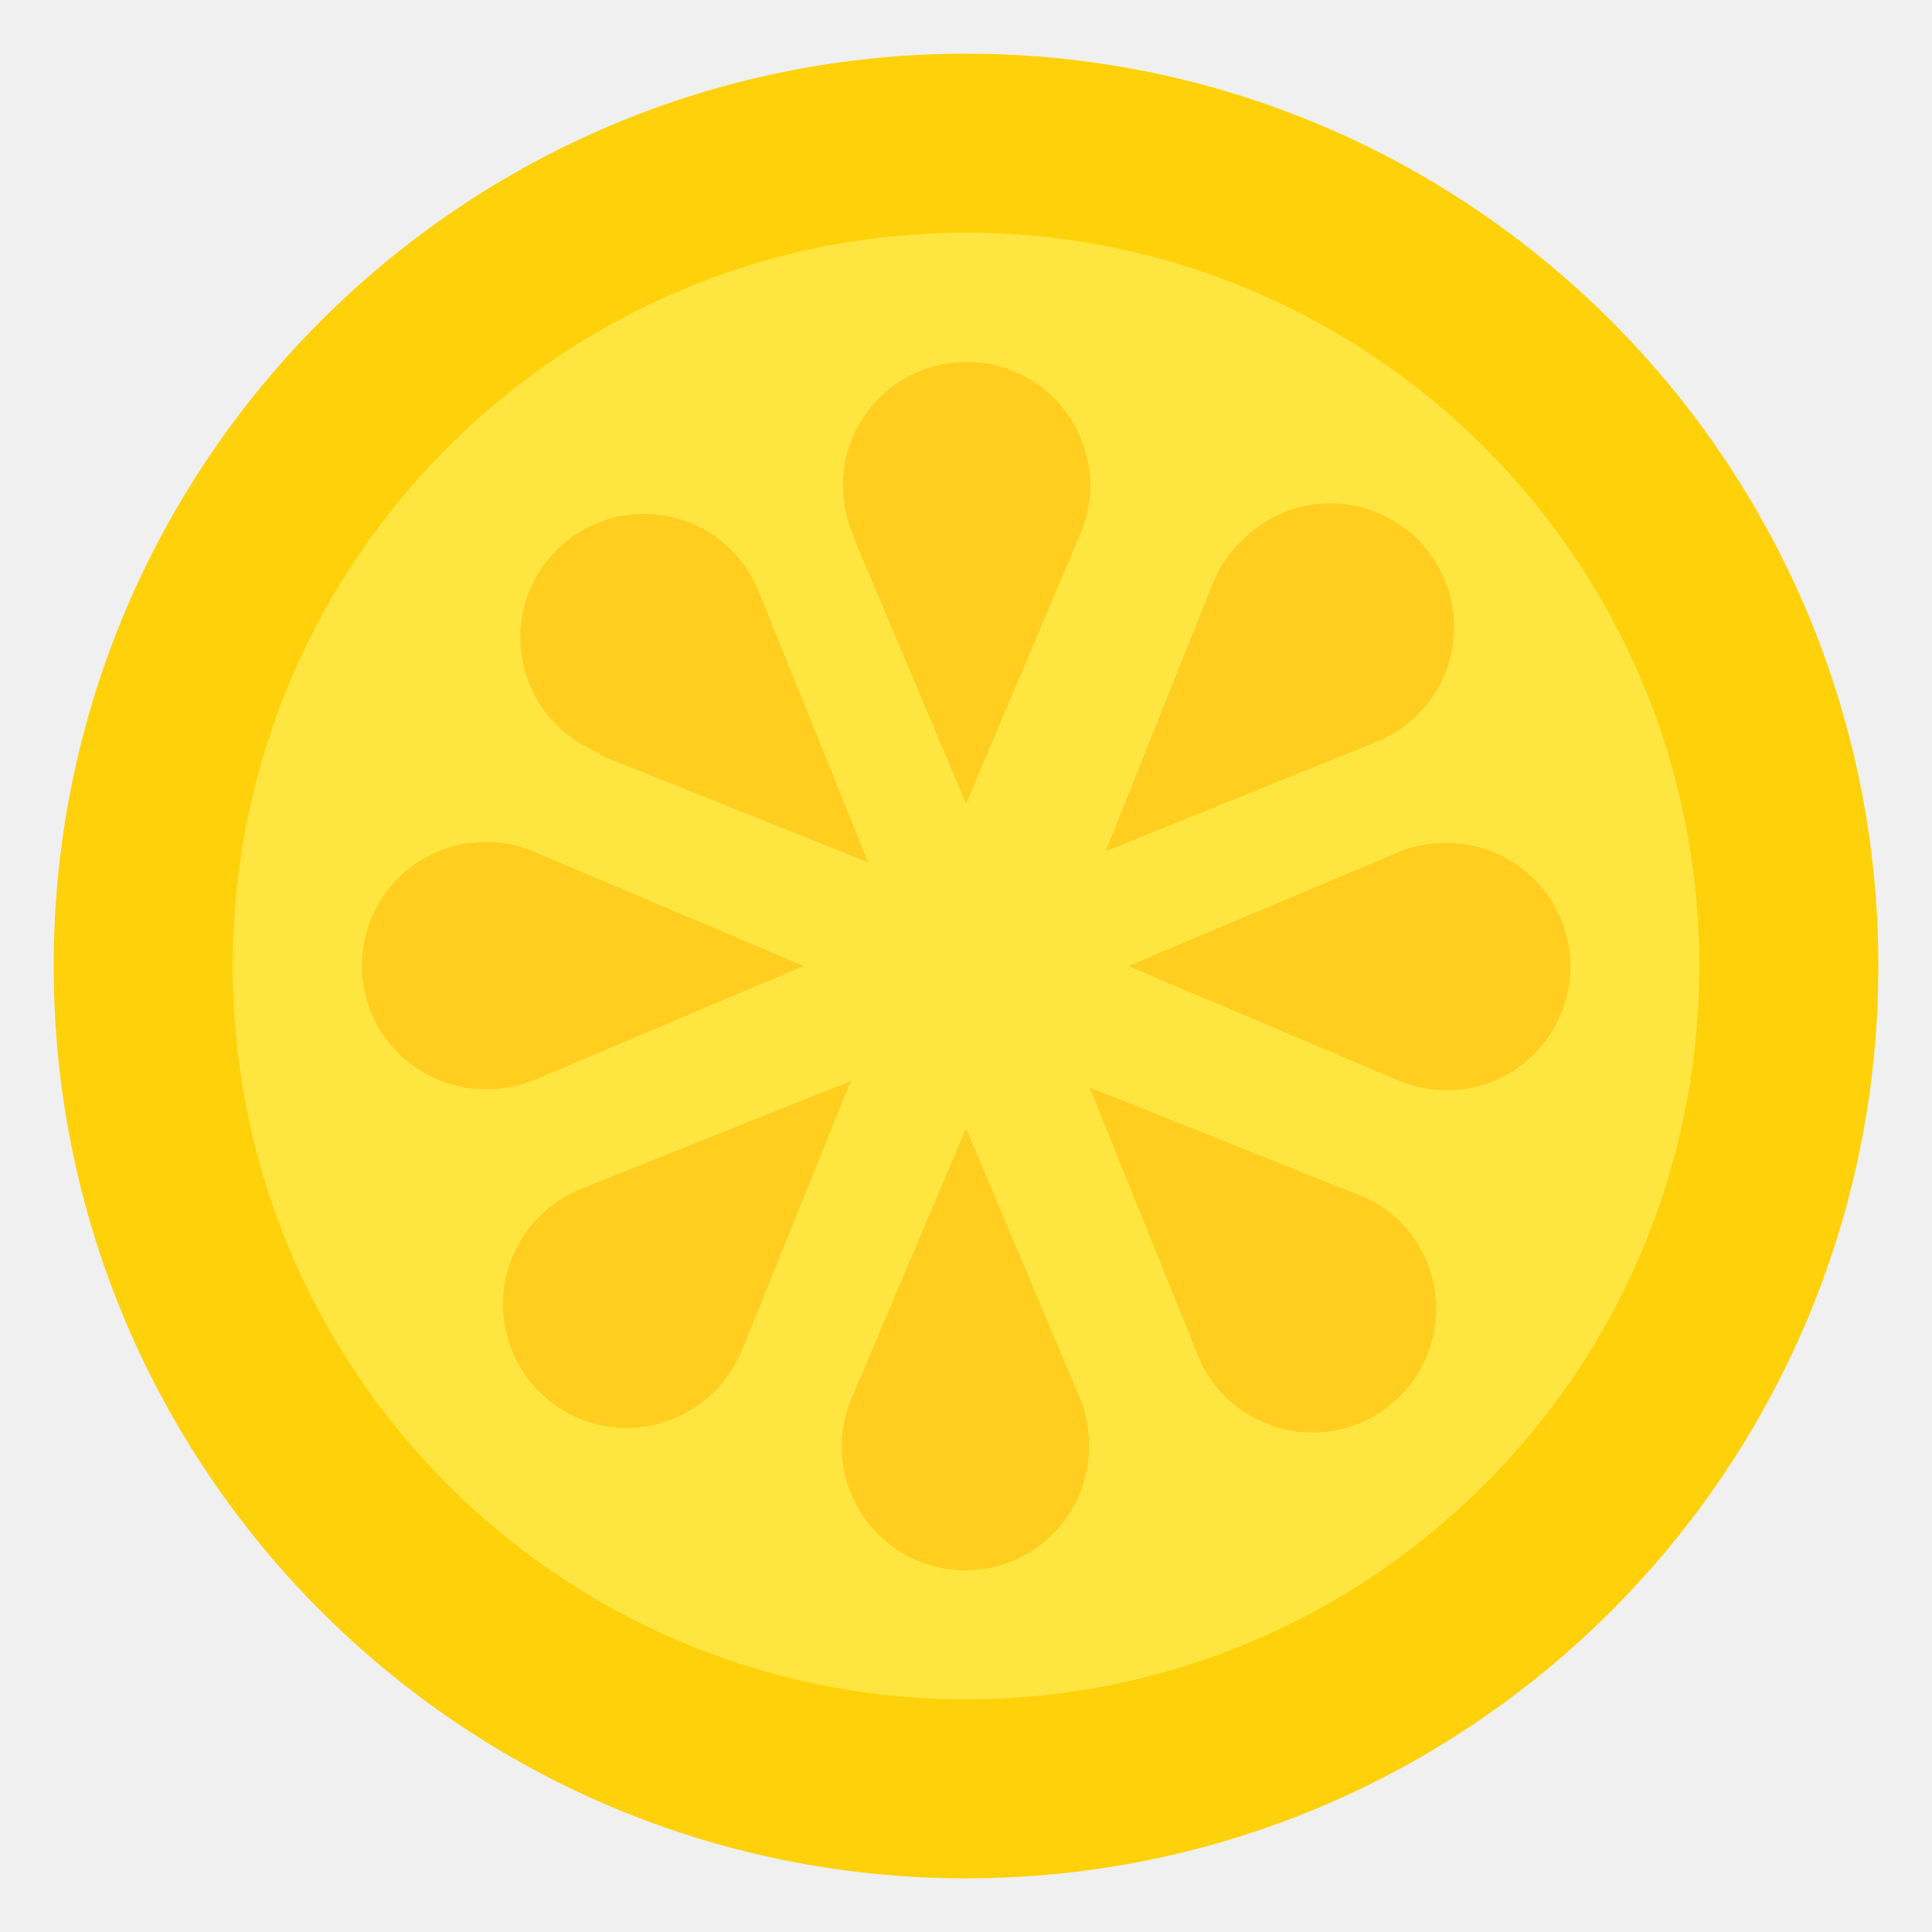
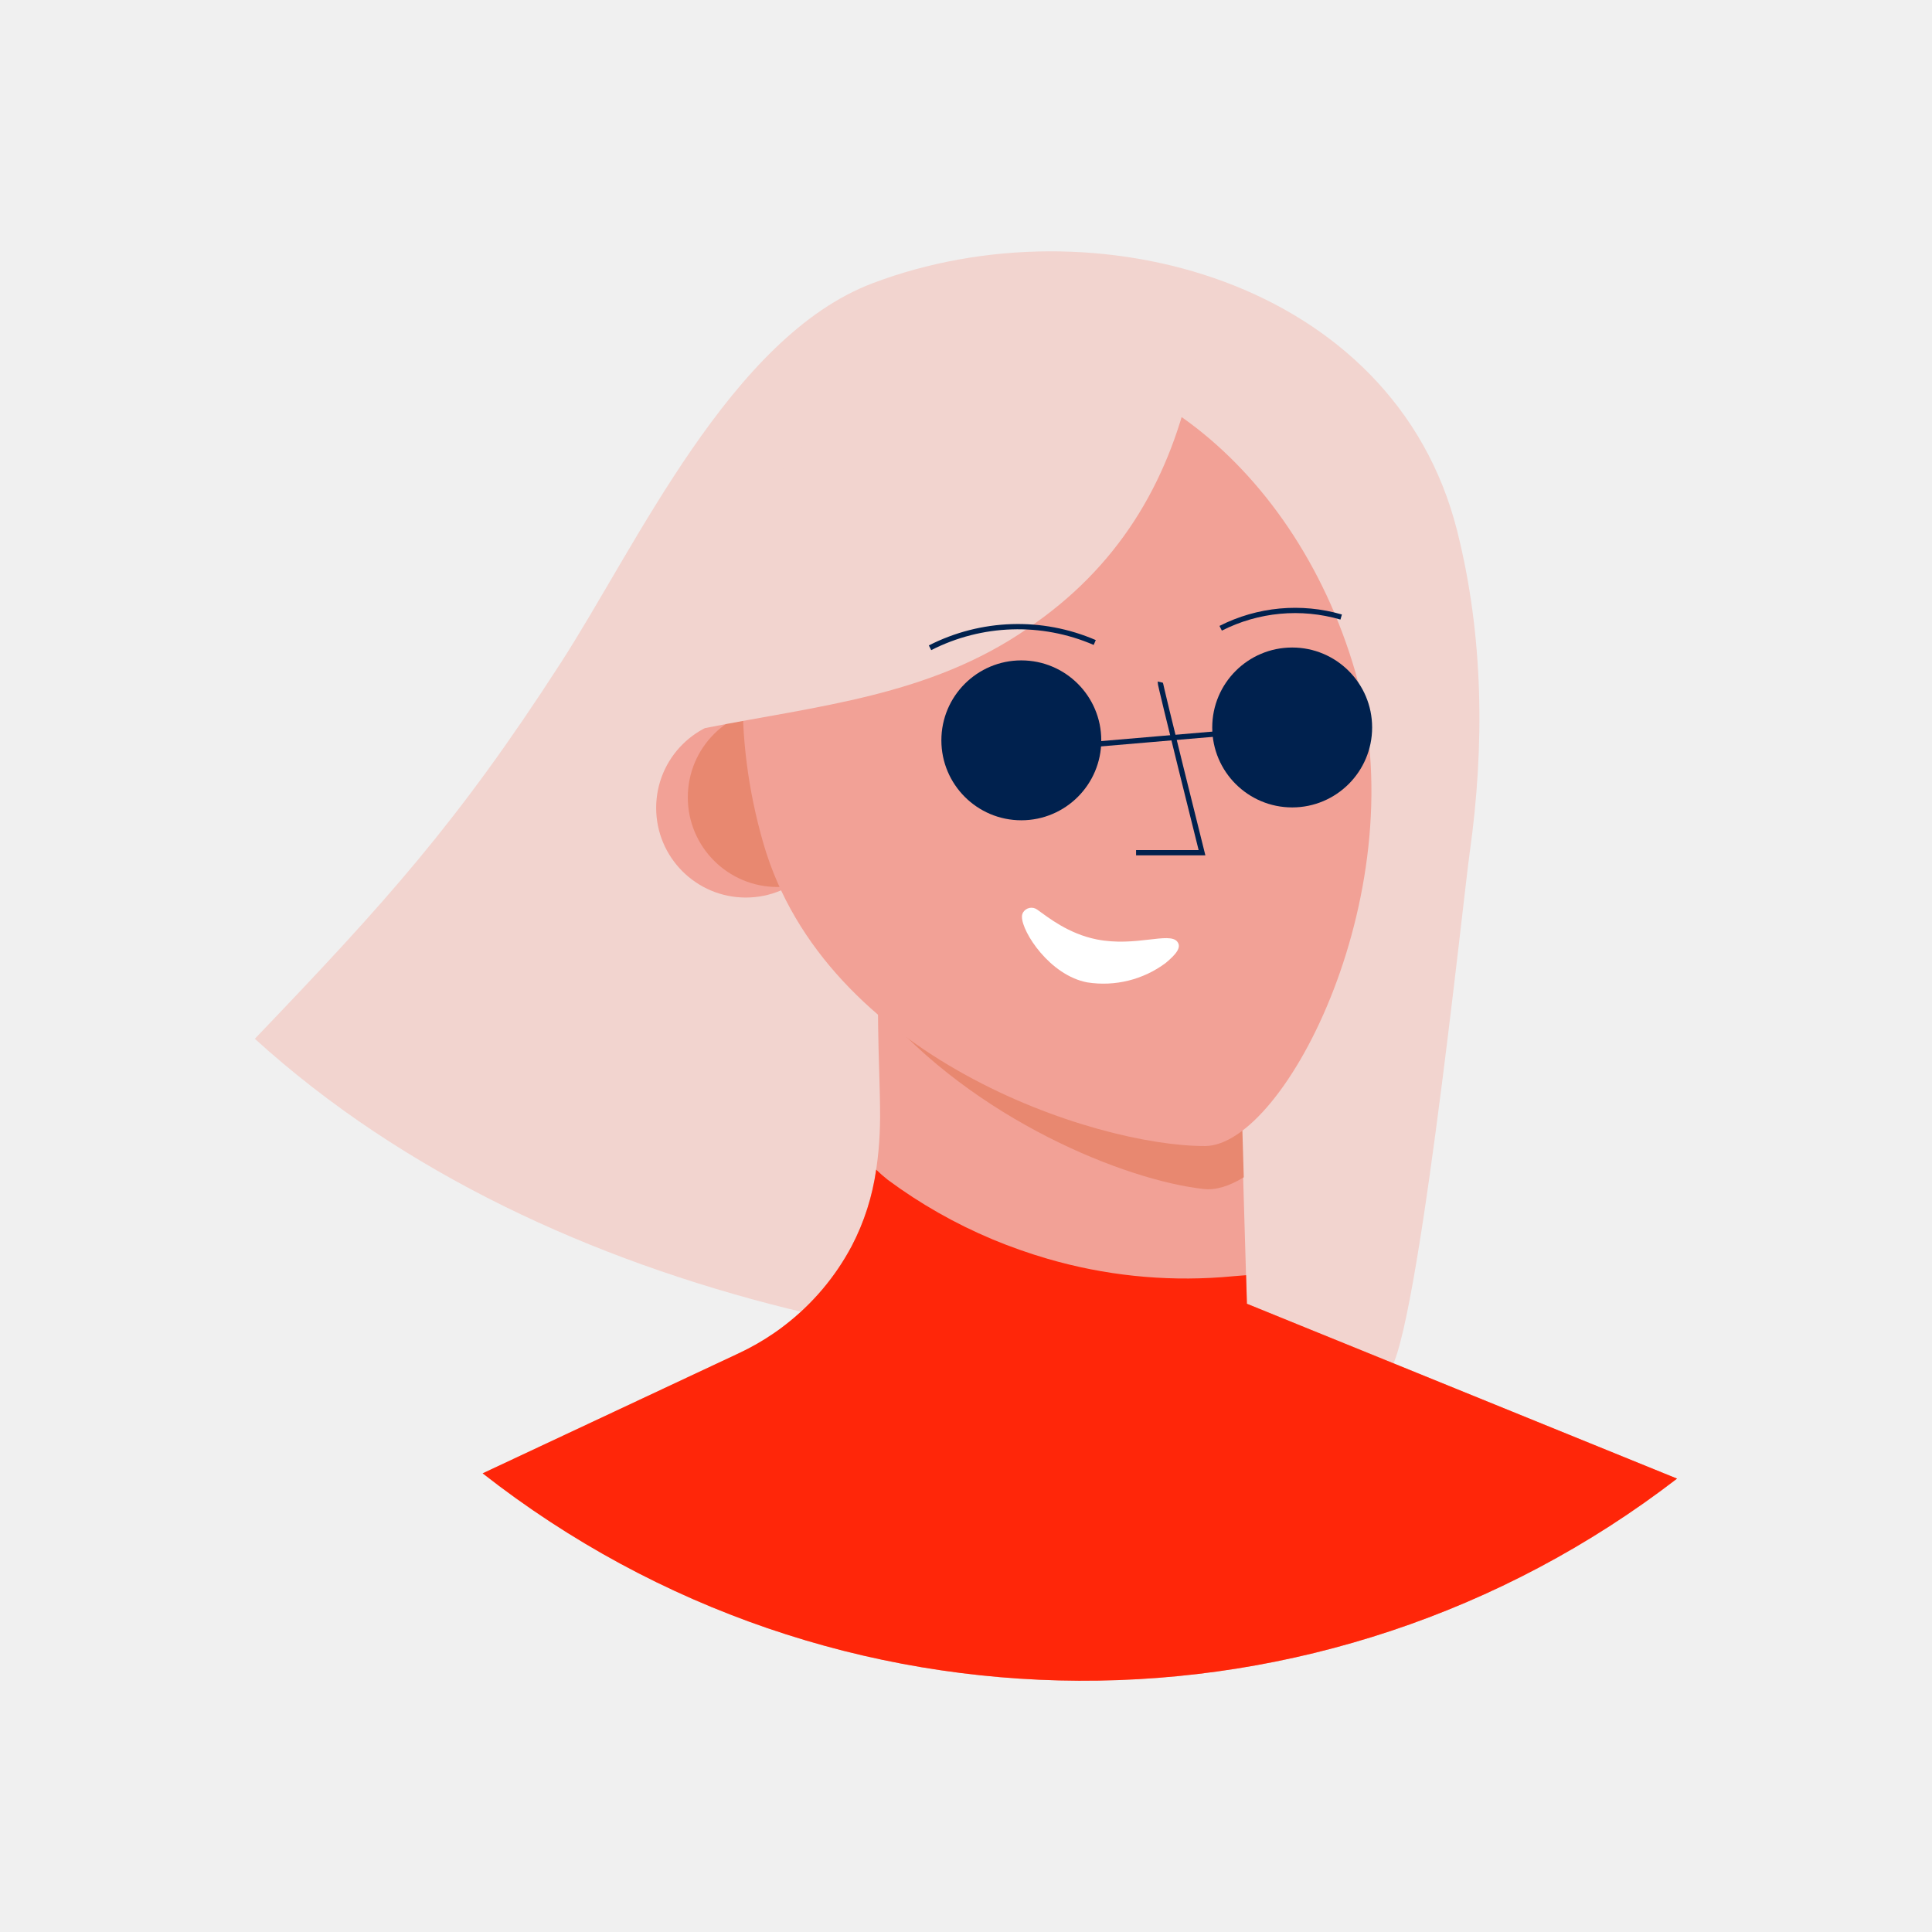
- <svg xmlns="http://www.w3.org/2000/svg" viewBox="0 0 90 90">
+ <svg xmlns="http://www.w3.org/2000/svg" id="Layer_1" data-name="Layer 1" viewBox="0 0 366.34 366.34">
  <defs>
-     <style>.cls-1{fill:#ffd10a;}.cls-2{fill:#ffe540;}.cls-3{fill:#ffce1f;}</style>
+     <style>.cls-1{fill:#f2d4cf;}.cls-2{fill:#f2a196;}.cls-3{fill:#e88870;}.cls-4{fill:#00214e;}.cls-5{fill:none;stroke:#00214e;stroke-miterlimit:10;}.cls-6{fill:#ff2609;}.cls-7{fill:#fff;}</style>
  </defs>
-   <g id="fried-chicken">
-     <g id="lemon">
-       <circle class="cls-1" cx="45" cy="45" r="42.5" />
-       <circle class="cls-2" cx="45" cy="45" r="34.16" />
-       <path class="cls-3" d="M39.75,25l0,0L45,37.44,50.27,25l0,0a5.76,5.76,0,1,0-10.49,0Z" />
-       <path class="cls-3" d="M27.93,35.17v0l12.51,5-5.05-12.5h0a5.76,5.76,0,1,0-7.42,7.42Z" />
-       <path class="cls-3" d="M56.51,27.14h0l-5,12.51,12.5-5.05v0a5.76,5.76,0,1,0-6.1-9.47A5.69,5.69,0,0,0,56.51,27.14Z" />
-       <path class="cls-3" d="M63.27,55.66v0l-12.51-5,5.05,12.5h0A5.76,5.76,0,1,0,65.31,57,5.7,5.7,0,0,0,63.27,55.66Z" />
-       <path class="cls-3" d="M50.25,65l0,0L45,52.56,39.73,65l0,0a5.76,5.76,0,1,0,11,2.38A5.83,5.83,0,0,0,50.25,65Z" />
-       <path class="cls-3" d="M65,39.76l0,0L52.56,45,65,50.27l0,0a5.76,5.76,0,1,0,2.38-11A5.65,5.65,0,0,0,65,39.76Z" />
-       <path class="cls-3" d="M25,50.26h0L37.43,45,25,39.73l0,0a5.65,5.65,0,0,0-2.38-.51,5.76,5.76,0,1,0,0,11.52A5.88,5.88,0,0,0,25,50.26Z" />
-       <path class="cls-3" d="M34.58,62.86h0l5.05-12.5-12.51,5v0a5.88,5.88,0,0,0-2,1.32,5.76,5.76,0,0,0,8.15,8.15A5.93,5.93,0,0,0,34.58,62.86Z" />
-     </g>
-   </g>
+   <path class="cls-1" d="M204.81,257.42a387,387,0,0,1-55.49-9.31c-37-9.22-72.78-25.5-101-51.14,24.9-26,38.47-41,58-71.26,14.48-22.42,32.28-61.84,59.13-72,42.06-15.93,98.88-.45,110.83,46.87,5.06,20,5.25,40.92,2.38,61.26-1.29,9.17-10.57,98.69-15.9,98.61C243.43,260.12,224.05,259.33,204.81,257.42Z" />
+   <path class="cls-2" d="M318,280.37a184.56,184.56,0,0,1-226.48-1l48.66-22.81a47.68,47.68,0,0,0,4.35-2.34l1.12-.7c.4-.25.79-.51,1.18-.78a46.54,46.54,0,0,0,14.67-16.47c4-7.55,5.32-15.89,5.38-24.39,0-5.72-.31-11.44-.37-17.17q-.06-4.75-.1-9.51l2,1,5.2,2.69,30.29,5.15,31.12,5.3.94,32,.47,15.87,11.47,4.67,9,3.64Z" />
+   <path class="cls-3" d="M235.84,223.23c-2.72,1.68-5.29,2.47-7.54,2.23-14.79-1.59-43.64-13.18-61.8-34.63q0-1.58-.06-3.15-.06-4.76-.1-9.51l2,1,5.2,2.69L203.81,187l31.12,5.3Z" />
+   <circle class="cls-2" cx="141.42" cy="153.19" r="17" />
+   <circle class="cls-3" cx="147.42" cy="151.19" r="17" />
+   <path class="cls-2" d="M257,127.44c11.75,40.69-13.2,89.87-28.54,89.87-21,0-72-16.77-83.73-57.46S148.56,78.93,179.56,70,245.22,86.76,257,127.44Z" />
+   <circle class="cls-4" cx="193.66" cy="140.38" r="15.16" />
+   <circle class="cls-4" cx="245.02" cy="137.94" r="15.16" />
+   <path class="cls-1" d="M225.66,73.05c-4.31,18.71-13.7,34.59-30.86,46.15C176.28,132,155,133.83,133.67,138.06c.54-13.11.83-27.15,7.59-38.85a79.54,79.54,0,0,1,32.31-30.36C188.38,61.2,211.29,53.7,227.92,59A112,112,0,0,1,225.66,73.05Z" />
+   <path class="cls-5" d="M220,129.34c-.08.35,7.92,32.35,7.92,32.35h-12.5" />
+   <path class="cls-5" d="M231.46,119.13A31.18,31.18,0,0,1,254.31,117" />
+   <path class="cls-5" d="M176.35,122.83a36.72,36.72,0,0,1,31.23-1" />
+   <line class="cls-5" x1="205.92" y1="141.27" x2="231.46" y2="139.09" />
+   <path class="cls-6" d="M318,280.37a184.56,184.56,0,0,1-226.48-1l48.66-22.81a46.83,46.83,0,0,0,6.65-3.82c.64-.44,1.28-.9,1.89-1.38a46.35,46.35,0,0,0,12.78-15.09,44.69,44.69,0,0,0,4.64-14.48,28.66,28.66,0,0,0,2.22,1.94A95.14,95.14,0,0,0,188.19,235a99,99,0,0,0,10.46,3.69,93.52,93.52,0,0,0,33,3.49c1.54-.12,3.09-.27,4.63-.38l.15,5.08v.33l12.1,4.92Z" />
+   <path class="cls-7" d="M194,173a1.86,1.86,0,0,1,2.69-.51c2.07,1.47,5.87,4.56,11.27,5.64,7.36,1.46,13.75-1.48,15.27.42.86,1.07-.19,2.37-2.2,4.05a19.73,19.73,0,0,1-14.85,3.68c-7.09-1.32-12.4-9.53-12.4-12.43A1.65,1.65,0,0,1,194,173Z" />
</svg>
